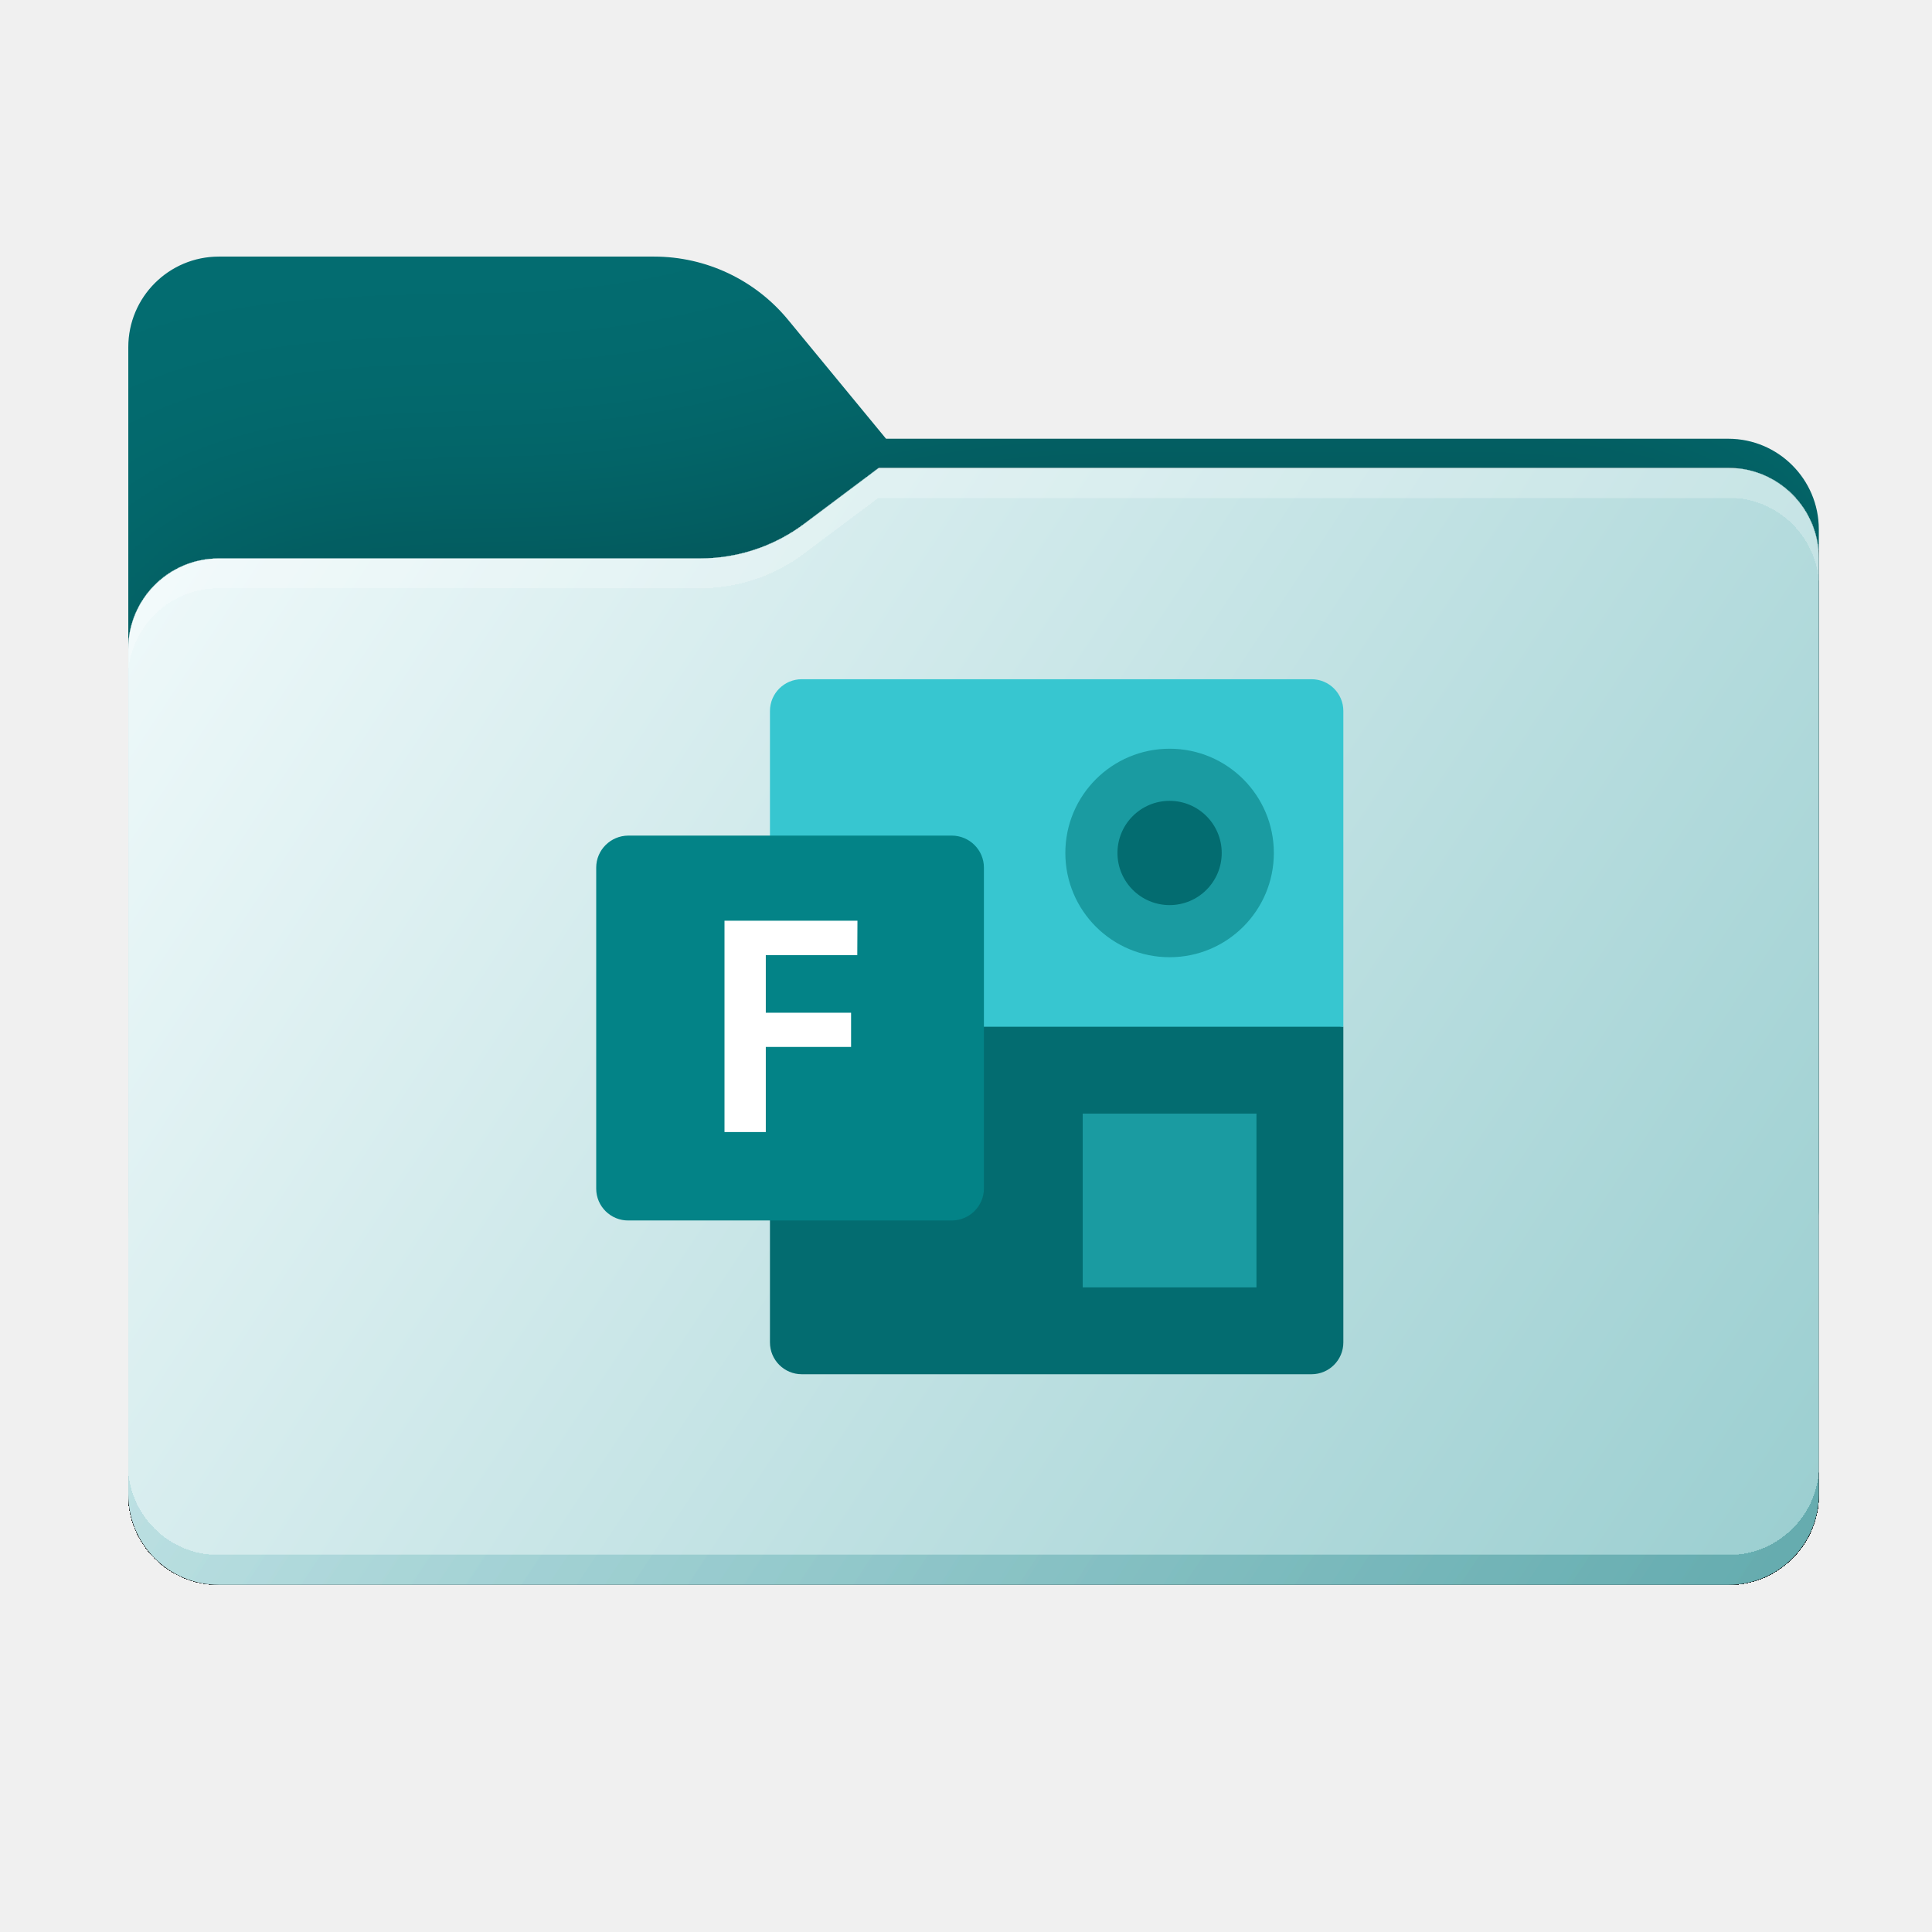
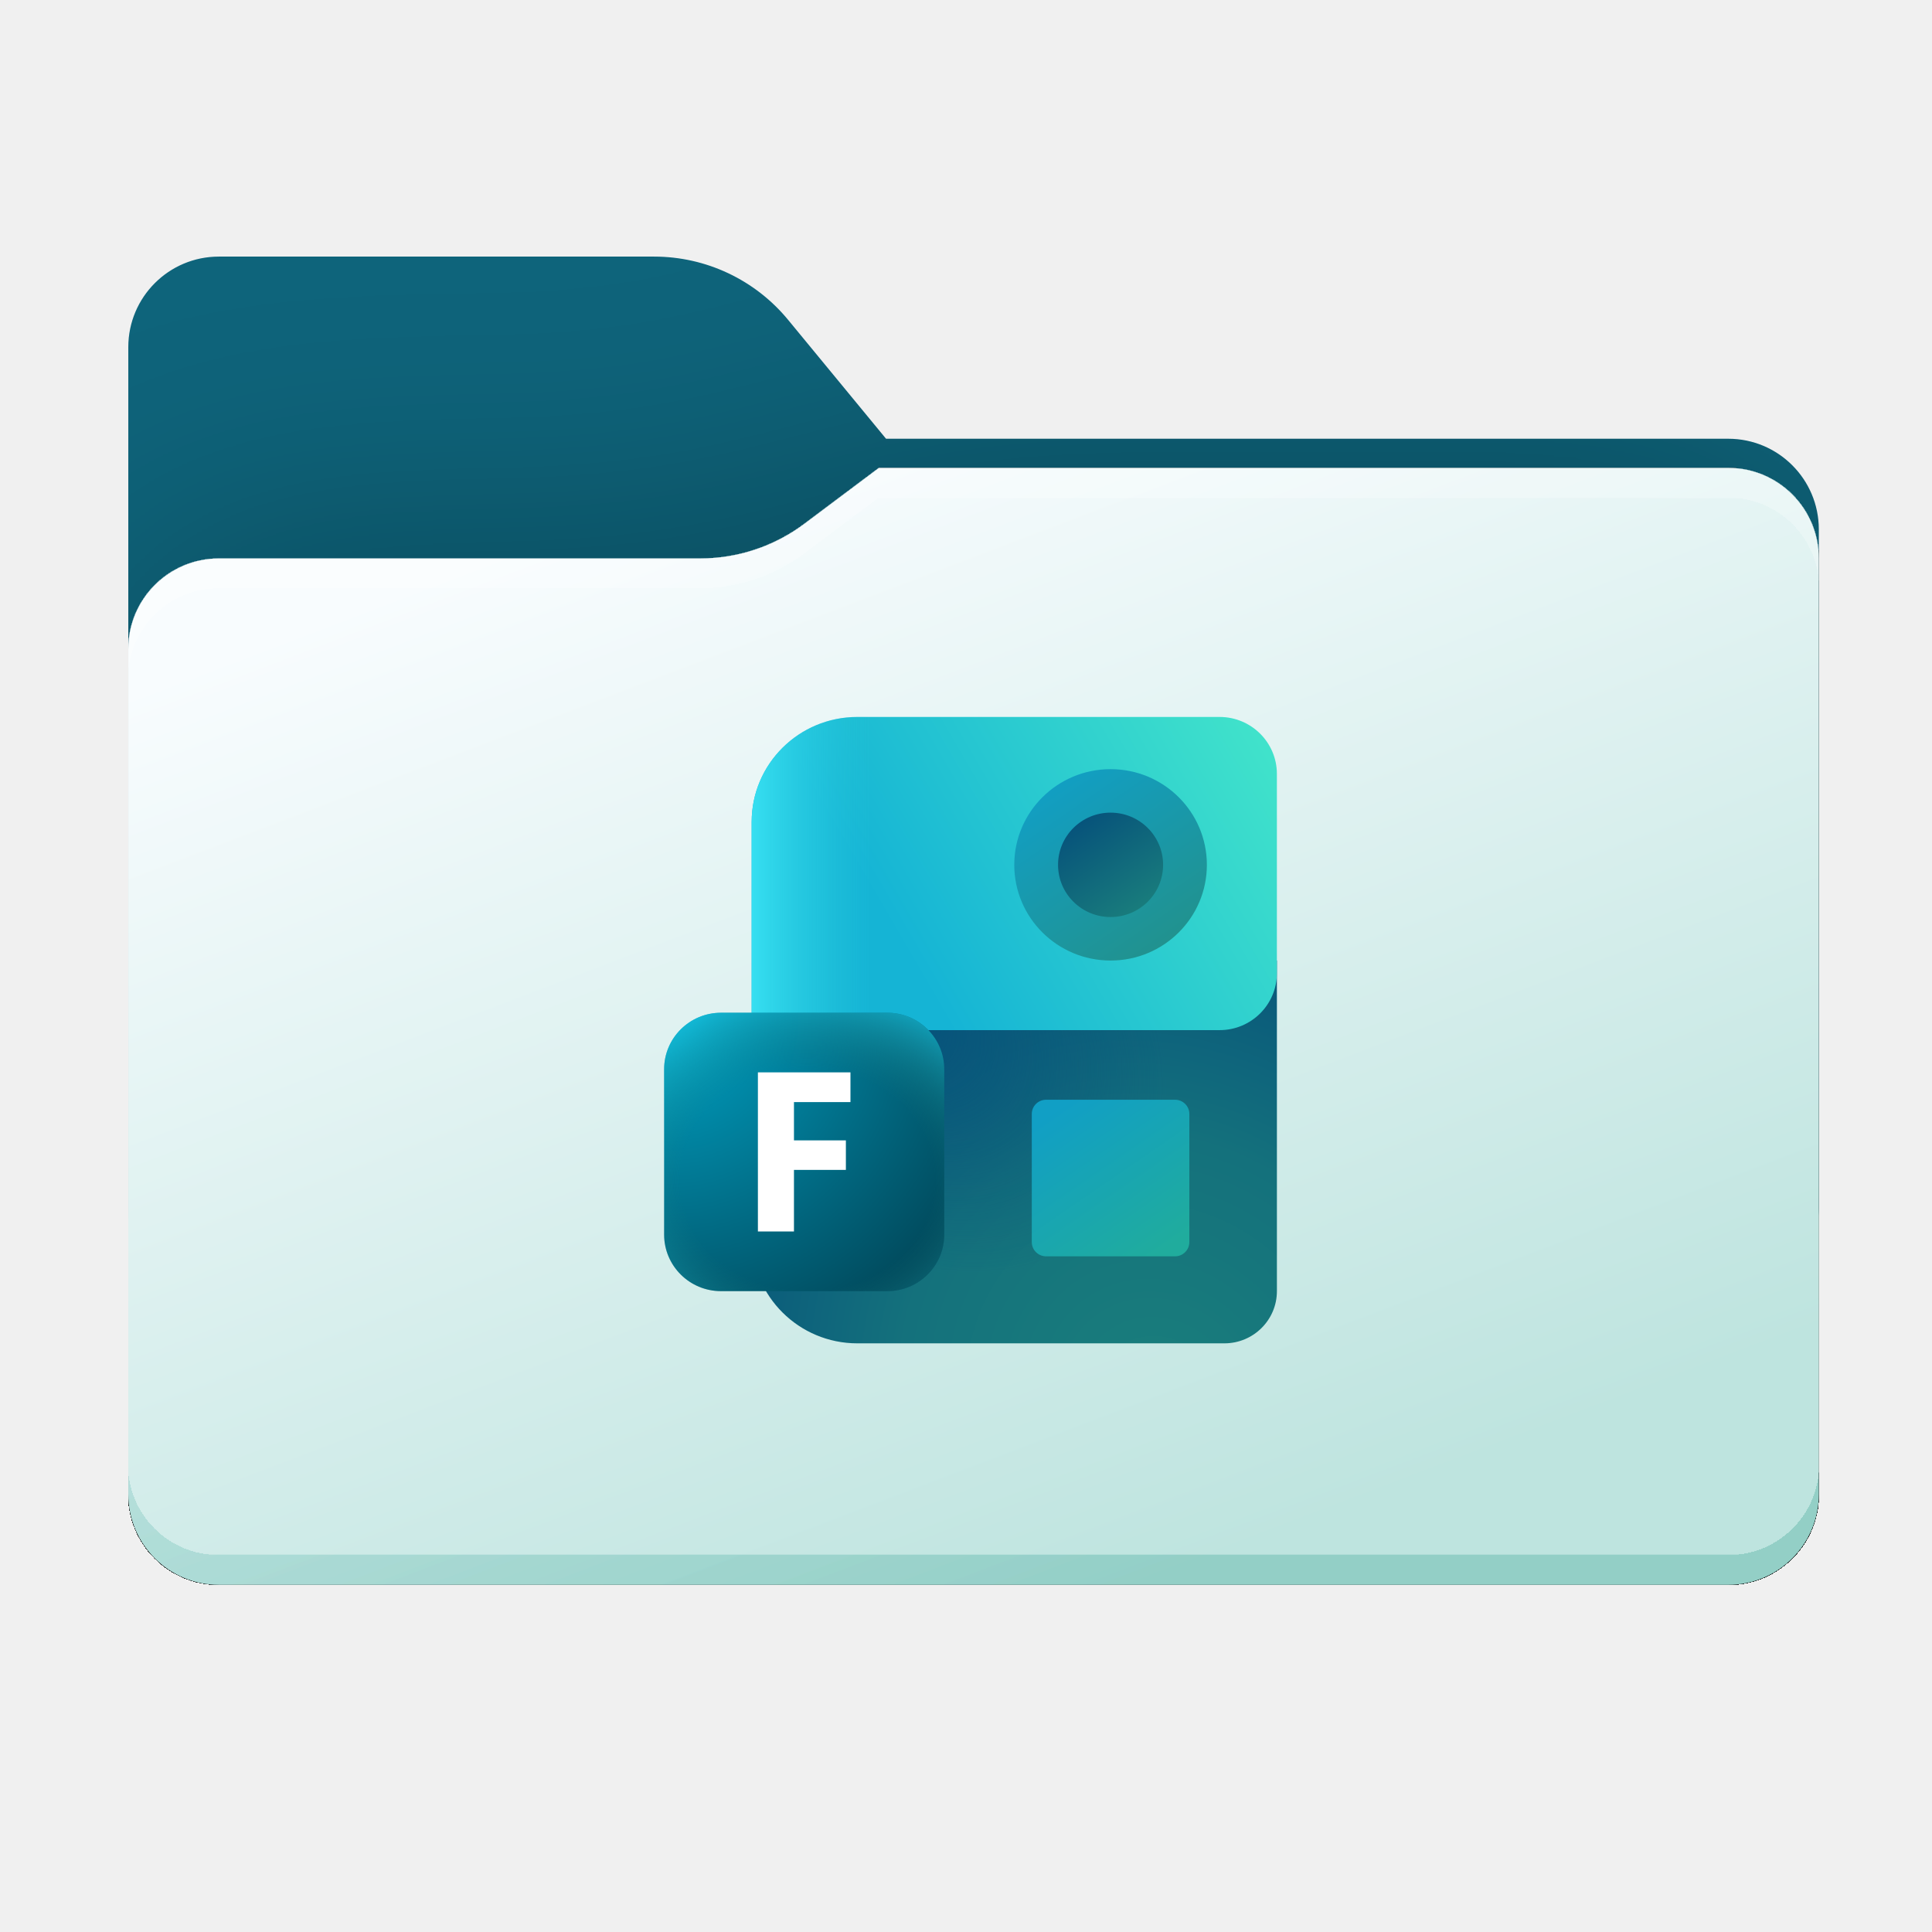
<svg xmlns="http://www.w3.org/2000/svg" width="256" height="256" viewBox="0 0 256 256" fill="none">
-   <path fill-rule="evenodd" clip-rule="evenodd" d="M104.425 42.378C100.056 37.073 93.544 34 86.671 34H29C22.373 34 17 39.373 17 46V58.137V68.2V160C17 166.627 22.373 172 29 172H229C235.627 172 241 166.627 241 160V70.137C241 63.51 235.627 58.137 229 58.137H117.404L104.425 42.378Z" fill="#036C70" />
-   <mask id="mask0_719_17117" style="mask-type:alpha" maskUnits="userSpaceOnUse" x="17" y="34" width="224" height="138">
-     <path fill-rule="evenodd" clip-rule="evenodd" d="M104.425 42.378C100.056 37.073 93.544 34 86.671 34H29C22.373 34 17 39.373 17 46V58.137V68.2V160C17 166.627 22.373 172 29 172H229C235.627 172 241 166.627 241 160V70.137C241 63.51 235.627 58.137 229 58.137H117.404L104.425 42.378Z" fill="url(#paint0_linear_719_17117)" />
-   </mask>
-   <g mask="url(#mask0_719_17117)">
-     <g style="mix-blend-mode:multiply" filter="url(#filter0_f_719_17117)">
-       <path fill-rule="evenodd" clip-rule="evenodd" d="M92.789 74C97.764 74 102.605 72.387 106.586 69.402L116.459 62H229C235.627 62 241 67.373 241 74V108V160C241 166.627 235.627 172 229 172H29C22.373 172 17 166.627 17 160L17 108V86C17 79.373 22.373 74 29 74H87H92.789Z" fill="black" fill-opacity="0.3" />
+   <g clip-path="url(#clip0_4305_12268)">
+     <path d="M104.425 42.378C100.056 37.073 93.544 34 86.671 34H29C22.373 34 17 39.373 17 46V160C17 166.627 22.373 172 29 172H229C235.627 172 241 166.627 241 160V70.137C241 63.51 235.627 58.137 229 58.137H117.404L104.425 42.378Z" fill="url(#paint0_linear_4305_12268)" />
+     <mask id="mask0_4305_12268" style="mask-type:alpha" maskUnits="userSpaceOnUse" x="17" y="34" width="224" height="138">
+       <path d="M86.671 34C93.543 34 100.057 37.073 104.426 42.378L117.403 58.137H229C235.627 58.137 241 63.51 241 70.137V160C241 166.627 235.627 172 229 172H29C22.373 172 17 166.627 17 160V46C17 39.373 22.373 34 29 34H86.671Z" fill="url(#paint1_linear_4305_12268)" />
+     </mask>
+     <g mask="url(#mask0_4305_12268)">
+       <g filter="url(#filter0_f_4305_12268)" style="mix-blend-mode:multiply">
+         <path d="M241 160C241 166.627 235.627 172 229 172H29C22.373 172 17 166.627 17 160V86C17 79.373 22.373 74 29 74H92.79C97.765 74 102.605 72.386 106.586 69.402L116.46 62H229C235.627 62 241 67.373 241 74V160Z" fill="black" fill-opacity="0.3" />
+       </g>
    </g>
+     <g filter="url(#filter1_ii_4305_12268)">
+       <path d="M241 198C241 204.627 235.627 210 229 210H29C22.373 210 17 204.627 17 198V86C17 79.373 22.373 74 29 74H92.79C97.765 74 102.605 72.386 106.586 69.402L116.46 62H229C235.627 62 241 67.373 241 74V198Z" fill="url(#paint2_linear_4305_12268)" />
+     </g>
+     <path d="M99.6 145.721C99.6 135.534 107.908 127.277 118.159 127.277H169.197V171.083C169.197 174.902 166.081 178 162.237 178H113.6C105.868 178 99.6 171.77 99.6 164.086V145.723V145.721Z" fill="url(#paint3_radial_4305_12268)" />
+     <path d="M99.6 145.721C99.6 135.534 107.908 127.277 118.159 127.277H169.197V171.083C169.197 174.902 166.081 178 162.237 178H113.6C105.868 178 99.6 171.77 99.6 164.086V145.723V145.721Z" fill="url(#paint4_radial_4305_12268)" fill-opacity="0.8" />
+     <path d="M99.6 108.914C99.6 101.23 105.868 95 113.6 95H161.602C165.796 95 169.194 98.378 169.194 102.545V128.954C169.194 133.12 165.794 136.498 161.602 136.498H113.6C105.868 136.498 99.6 142.773 99.6 150.457V108.914Z" fill="url(#paint5_linear_4305_12268)" />
+     <path d="M99.6 108.914C99.6 101.23 105.868 95 113.6 95H161.602C165.796 95 169.194 98.378 169.194 102.545V128.954C169.194 133.12 165.794 136.498 161.602 136.498H113.6C105.868 136.498 99.6 142.773 99.6 150.457V108.914Z" fill="url(#paint6_linear_4305_12268)" />
+     <path d="M147.157 127.277C154.204 127.277 159.916 121.6 159.916 114.597C159.916 107.593 154.204 101.916 147.157 101.916C140.11 101.916 134.397 107.593 134.397 114.597C134.397 121.6 140.11 127.277 147.157 127.277Z" fill="url(#paint7_linear_4305_12268)" />
+     <path d="M147.157 121.513C151.002 121.513 154.117 118.417 154.117 114.596C154.117 110.775 151.002 107.679 147.157 107.679C143.313 107.679 140.197 110.775 140.197 114.596C140.197 118.417 143.313 121.513 147.157 121.513Z" fill="url(#paint8_linear_4305_12268)" />
+     <path d="M155.698 145.721H138.615C137.567 145.721 136.717 146.566 136.717 147.607V164.584C136.717 165.626 137.567 166.47 138.615 166.47H155.698C156.745 166.47 157.595 165.625 157.595 164.584V147.607C157.595 146.564 156.745 145.721 155.698 145.721Z" fill="url(#paint9_linear_4305_12268)" />
+     <path d="M117.578 134.194H95.54C91.376 134.194 88 137.548 88 141.686V163.591C88 167.729 91.376 171.083 95.54 171.083H117.578C121.742 171.083 125.118 167.729 125.118 163.591V141.686C125.118 137.548 121.742 134.194 117.578 134.194Z" fill="url(#paint10_radial_4305_12268)" />
+     <path d="M117.578 134.194H95.54C91.376 134.194 88 137.548 88 141.686V163.591C88 167.729 91.376 171.083 95.54 171.083H117.578C121.742 171.083 125.118 167.729 125.118 163.591V141.686C125.118 137.548 121.742 134.194 117.578 134.194Z" fill="url(#paint11_radial_4305_12268)" fill-opacity="0.6" />
+     <path d="M112.69 146.033H105.204V151.106H112.084V155.017H105.204V163.177H100.426V142.094H112.69V146.035V146.033Z" fill="white" />
  </g>
-   <g filter="url(#filter1_ii_719_17117)">
-     <path fill-rule="evenodd" clip-rule="evenodd" d="M92.789 74C97.764 74 102.605 72.387 106.586 69.402L116.459 62H229C235.627 62 241 67.373 241 74V108V198C241 204.627 235.627 210 229 210H29C22.373 210 17 204.627 17 198L17 108V86C17 79.373 22.373 74 29 74H87H92.789Z" fill="url(#paint1_linear_719_17117)" />
-   </g>
-   <path d="M178 136.046V177.879C178 180.205 176.112 182.093 173.787 182.093H106.237C103.911 182.093 102.023 180.205 102.023 177.879V136.046L141.163 131.441L178 136.046Z" fill="#036C70" />
-   <path d="M106.237 90H173.787C176.112 90 178 91.888 178 94.213V136.047H102.023V94.213C102.023 91.888 103.911 90 106.237 90Z" fill="#37C6D0" />
-   <path d="M143.465 147.559H166.488V170.582H143.465V147.559Z" fill="#1A9BA1" />
-   <path d="M154.977 126.837C162.606 126.837 168.791 120.652 168.791 113.023C168.791 105.394 162.606 99.209 154.977 99.209C147.348 99.209 141.163 105.394 141.163 113.023C141.163 120.652 147.348 126.837 154.977 126.837Z" fill="#1A9BA1" />
-   <path d="M154.977 119.93C158.792 119.93 161.884 116.838 161.884 113.023C161.884 109.209 158.792 106.116 154.977 106.116C151.163 106.116 148.07 109.209 148.07 113.023C148.07 116.838 151.163 119.93 154.977 119.93Z" fill="#036C70" />
-   <path d="M83.275 110.721H126.099C128.459 110.721 130.374 112.622 130.374 114.965V157.476C130.374 159.819 128.459 161.72 126.099 161.72H83.275C80.916 161.744 79 159.842 79 157.5V114.965C79 112.622 80.916 110.721 83.275 110.721Z" fill="#038387" />
-   <path d="M113.594 126.557H101.473V134.191H112.772V138.725H101.473V150H96V122H113.617L113.594 126.557Z" fill="white" />
  <defs>
-     <filter id="filter0_f_719_17117" x="-20" y="25" width="298" height="184" filterUnits="userSpaceOnUse" color-interpolation-filters="sRGB">
+     <filter id="filter0_f_4305_12268" x="-20" y="25" width="298" height="184" filterUnits="userSpaceOnUse" color-interpolation-filters="sRGB">
      <feFlood flood-opacity="0" result="BackgroundImageFix" />
      <feBlend mode="normal" in="SourceGraphic" in2="BackgroundImageFix" result="shape" />
-       <feGaussianBlur stdDeviation="18.5" result="effect1_foregroundBlur_719_17117" />
+       <feGaussianBlur stdDeviation="18.5" result="effect1_foregroundBlur_4305_12268" />
    </filter>
-     <filter id="filter1_ii_719_17117" x="17" y="62" width="224" height="148" filterUnits="userSpaceOnUse" color-interpolation-filters="sRGB">
+     <filter id="filter1_ii_4305_12268" x="17" y="62" width="224" height="148" filterUnits="userSpaceOnUse" color-interpolation-filters="sRGB">
      <feFlood flood-opacity="0" result="BackgroundImageFix" />
      <feBlend mode="normal" in="SourceGraphic" in2="BackgroundImageFix" result="shape" />
      <feColorMatrix in="SourceAlpha" type="matrix" values="0 0 0 0 0 0 0 0 0 0 0 0 0 0 0 0 0 0 127 0" result="hardAlpha" />
      <feOffset dy="4" />
      <feComposite in2="hardAlpha" operator="arithmetic" k2="-1" k3="1" />
      <feColorMatrix type="matrix" values="0 0 0 0 1 0 0 0 0 1 0 0 0 0 1 0 0 0 0.25 0" />
-       <feBlend mode="normal" in2="shape" result="effect1_innerShadow_719_17117" />
+       <feBlend mode="normal" in2="shape" result="effect1_innerShadow_4305_12268" />
      <feColorMatrix in="SourceAlpha" type="matrix" values="0 0 0 0 0 0 0 0 0 0 0 0 0 0 0 0 0 0 127 0" result="hardAlpha" />
      <feOffset dy="-4" />
      <feComposite in2="hardAlpha" operator="arithmetic" k2="-1" k3="1" />
      <feColorMatrix type="matrix" values="0 0 0 0 0 0 0 0 0 0 0 0 0 0 0 0 0 0 0.9 0" />
-       <feBlend mode="soft-light" in2="effect1_innerShadow_719_17117" result="effect2_innerShadow_719_17117" />
+       <feBlend mode="soft-light" in2="effect1_innerShadow_4305_12268" result="effect2_innerShadow_4305_12268" />
    </filter>
-     <linearGradient id="paint0_linear_719_17117" x1="17" y1="34" x2="197.768" y2="215.142" gradientUnits="userSpaceOnUse">
+     <linearGradient id="paint0_linear_4305_12268" x1="17" y1="34" x2="197.768" y2="215.142" gradientUnits="userSpaceOnUse">
+       <stop stop-color="#0E647B" />
+     </linearGradient>
+     <linearGradient id="paint1_linear_4305_12268" x1="17" y1="34" x2="197.768" y2="215.142" gradientUnits="userSpaceOnUse">
      <stop stop-color="#05815D" />
      <stop offset="1" stop-color="#0C575F" />
    </linearGradient>
-     <linearGradient id="paint1_linear_719_17117" x1="17" y1="62" x2="241" y2="210" gradientUnits="userSpaceOnUse">
-       <stop stop-color="#F1FAFB" />
-       <stop offset="1" stop-color="#9ACED0" />
+     <linearGradient id="paint2_linear_4305_12268" x1="176.439" y1="200.973" x2="119.815" y2="52.533" gradientUnits="userSpaceOnUse">
+       <stop stop-color="#BEE4DF" />
+       <stop offset="1" stop-color="#F8FCFE" />
    </linearGradient>
+     <radialGradient id="paint3_radial_4305_12268" cx="0" cy="0" r="1" gradientTransform="matrix(-42.5346 -68.831 -62.6099 38.1966 153.673 185.868)" gradientUnits="userSpaceOnUse">
+       <stop stop-color="#1A7F7C" />
+       <stop offset="0.45" stop-color="#14717C" />
+       <stop offset="0.8" stop-color="#08567B" />
+     </radialGradient>
+     <radialGradient id="paint4_radial_4305_12268" cx="0" cy="0" r="1" gradientTransform="matrix(-27.7895 -26.0381 -20.2514 21.3378 120.643 135.669)" gradientUnits="userSpaceOnUse">
+       <stop stop-color="#06517B" />
+       <stop offset="0.99" stop-color="#06517B" stop-opacity="0" />
+     </radialGradient>
+     <linearGradient id="paint5_linear_4305_12268" x1="104.443" y1="134.279" x2="170.106" y2="96.122" gradientUnits="userSpaceOnUse">
+       <stop offset="0.23" stop-color="#15B4D5" />
+       <stop offset="1" stop-color="#43E5CA" />
+     </linearGradient>
+     <linearGradient id="paint6_linear_4305_12268" x1="118.772" y1="122.729" x2="99.6" y2="122.729" gradientUnits="userSpaceOnUse">
+       <stop offset="0.18" stop-color="#29CBDC" stop-opacity="0" />
+       <stop offset="1" stop-color="#36DFF1" />
+     </linearGradient>
+     <linearGradient id="paint7_linear_4305_12268" x1="139.084" y1="103.012" x2="155.35" y2="126.658" gradientUnits="userSpaceOnUse">
+       <stop stop-color="#119FC5" />
+       <stop offset="1" stop-color="#22918B" />
+     </linearGradient>
+     <linearGradient id="paint8_linear_4305_12268" x1="142.753" y1="108.278" x2="151.626" y2="121.175" gradientUnits="userSpaceOnUse">
+       <stop stop-color="#06517B" />
+       <stop offset="1" stop-color="#1A7F7C" />
+     </linearGradient>
+     <linearGradient id="paint9_linear_4305_12268" x1="140.551" y1="146.618" x2="153.859" y2="165.964" gradientUnits="userSpaceOnUse">
+       <stop stop-color="#119FC5" />
+       <stop offset="1" stop-color="#20AC9D" />
+     </linearGradient>
+     <radialGradient id="paint10_radial_4305_12268" cx="0" cy="0" r="1" gradientTransform="matrix(37.1108 36.8862 37.1238 -36.8733 88.6538 135.525)" gradientUnits="userSpaceOnUse">
+       <stop offset="0.06" stop-color="#009BBC" />
+       <stop offset="0.59" stop-color="#01657D" />
+       <stop offset="0.94" stop-color="#014354" />
+     </radialGradient>
+     <radialGradient id="paint11_radial_4305_12268" cx="0" cy="0" r="1" gradientUnits="userSpaceOnUse" gradientTransform="translate(106.97 156.33) rotate(90) scale(25.8243 29.5875)">
+       <stop offset="0.57" stop-color="#1E8581" stop-opacity="0" />
+       <stop offset="0.97" stop-color="#1ECBE6" />
+     </radialGradient>
+     <clipPath id="clip0_4305_12268">
+       <rect width="256" height="256" fill="white" />
+     </clipPath>
  </defs>
</svg>
